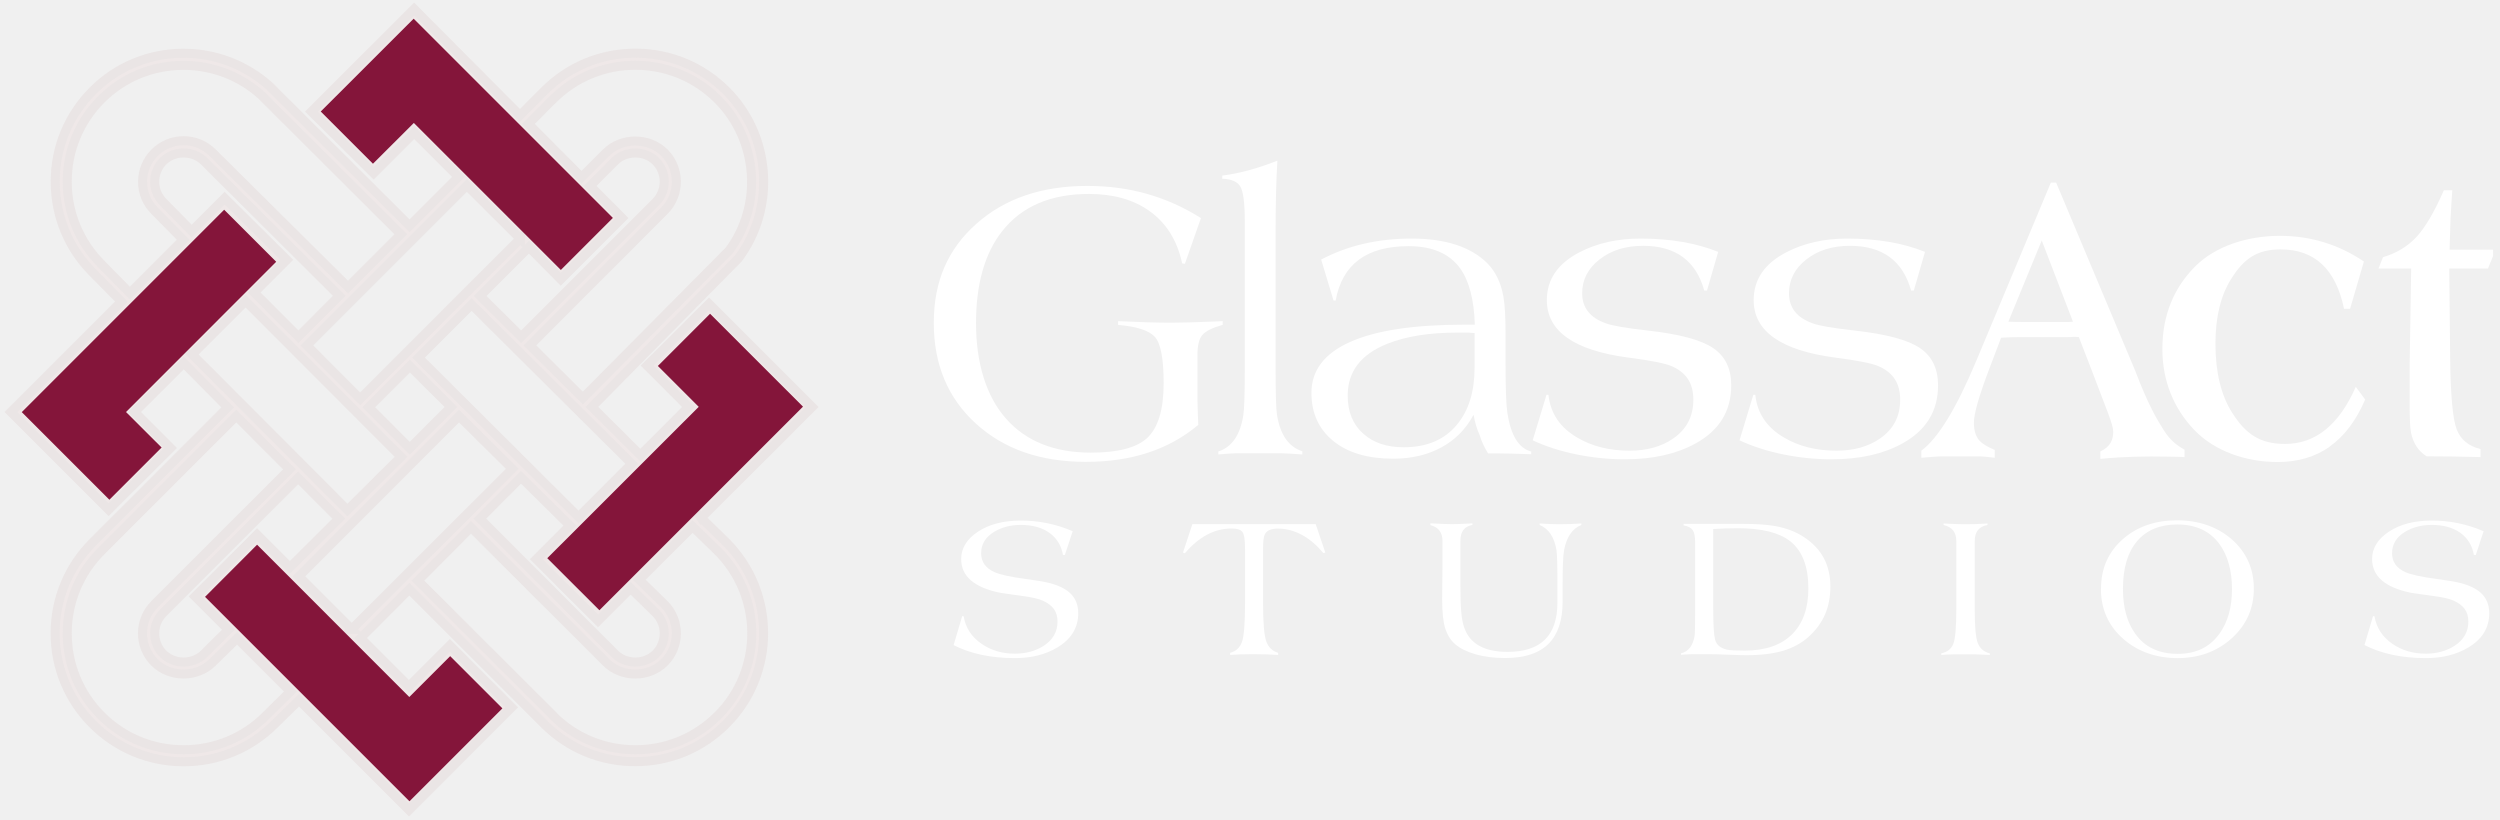
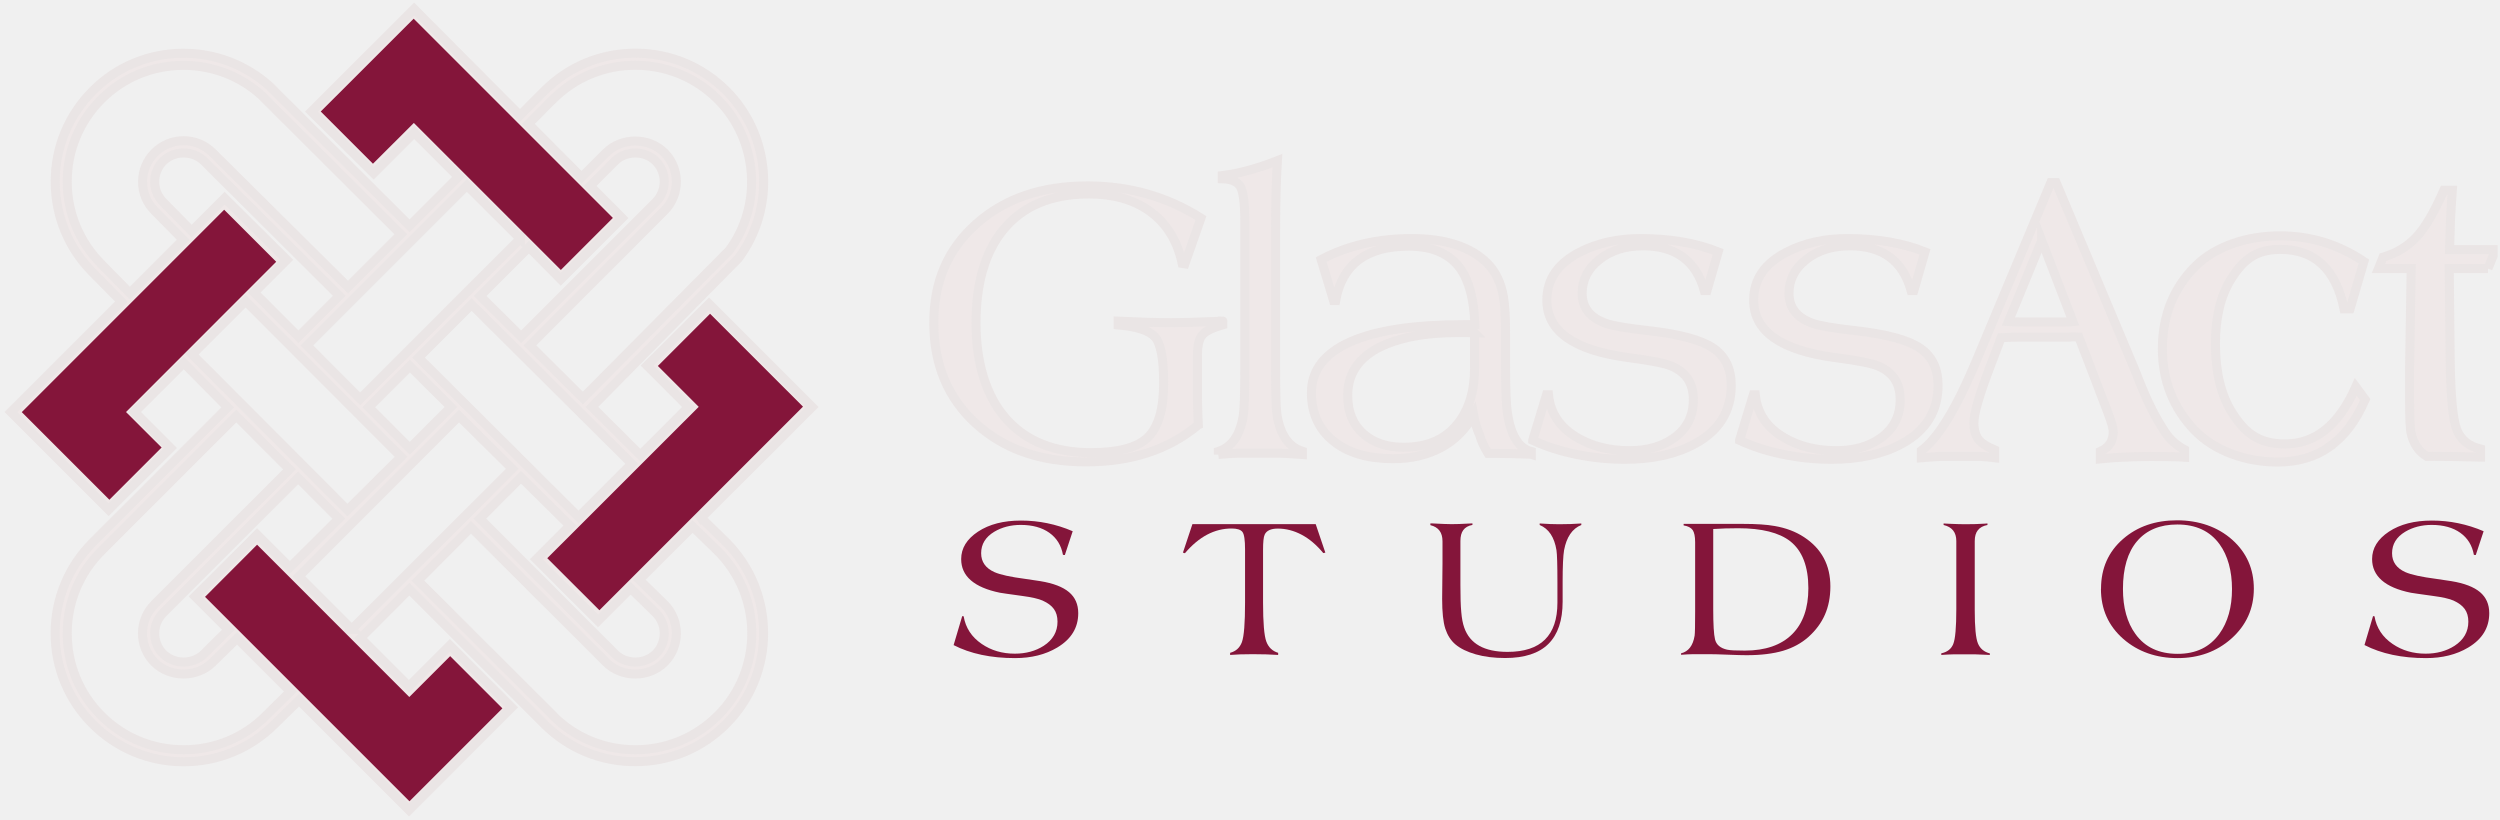
<svg xmlns="http://www.w3.org/2000/svg" id="Layer_1" version="1.1" viewBox="24 30 293 96">
  <defs>
    <style>
      .st0 {
-         fill: #ffffff;
+         fill: #84153a;
      }

      .st1 {
-         fill: #84153a;
-       }
- 
-       .st2 {
        fill: #efe8e8;
        stroke: #eae5e5;
        stroke-miterlimit: 10;
        stroke-width: 1.06px;
      }
    </style>
  </defs>
  <g>
-     <path class="st0" d="M164.42,79.81c-3.43,2.88-7.81,4.32-13.15,4.32s-9.6-1.49-12.89-4.48c-3.29-2.99-4.94-6.93-4.94-11.81s1.66-8.65,4.99-11.61c3.33-2.96,7.65-4.44,12.99-4.44,2.48,0,4.83.31,7.03.94,2.21.63,4.31,1.57,6.3,2.83l-1.88,5.36-.32-.05c-.58-2.7-1.87-4.75-3.86-6.16-1.87-1.32-4.22-1.98-7.06-1.98-4.47,0-7.85,1.44-10.14,4.32-2.07,2.6-3.1,6.21-3.1,10.83s1.17,8.54,3.52,11.19c2.34,2.65,5.66,3.98,9.95,3.98,3.14,0,5.33-.57,6.57-1.7,1.3-1.2,1.95-3.34,1.95-6.44,0-2.9-.35-4.71-1.05-5.45-.7-.74-2.13-1.2-4.29-1.38v-.44c2.51.12,4.58.18,6.21.18,1.16,0,2.88-.05,5.15-.14.69-.03.99-.05.9-.05v.44c-1.23.35-2.03.75-2.4,1.21-.38.45-.56,1.24-.56,2.36v5.19c0,.4.02,1,.05,1.82,0,.26.02.64.05,1.15Z" />
-     <path class="st0" d="M166.79,83.28v-.37c1.58-.5,2.55-1.91,2.92-4.2.12-.69.18-2.53.18-5.54v-17.23c0-2.16-.18-3.52-.53-4.09-.35-.57-1.06-.87-2.11-.9v-.37c1.98-.25,4.13-.83,6.46-1.75-.14,2.28-.21,5.06-.21,8.34v15.76c0,3.11.05,5,.16,5.67.37,2.34,1.36,3.77,2.97,4.29v.37c-1.1-.08-1.94-.12-2.51-.14h-5.22c-.49.02-1.2.06-2.11.14Z" />
-     <path class="st0" d="M203.43,83.23h-.14c-1.73-.06-2.94-.09-3.63-.09h-1.26c-.46-.75-.79-1.47-.99-2.16-.31-.67-.54-1.46-.71-2.37-.89,1.67-2.15,2.95-3.78,3.83-1.63.88-3.51,1.32-5.62,1.32-2.99,0-5.34-.69-7.04-2.08-1.71-1.39-2.56-3.27-2.56-5.64,0-2.62,1.51-4.61,4.53-5.96,3.02-1.36,7.5-2.03,13.45-2.03h1.17c-.09-2.93-.67-5.13-1.72-6.6-1.26-1.73-3.27-2.6-6.04-2.6-4.93,0-7.78,2.12-8.55,6.37h-.25l-1.45-4.8c3.1-1.64,6.63-2.46,10.6-2.46s6.96.97,8.9,2.92c.95.97,1.57,2.26,1.86,3.88.17.93.25,2.41.25,4.41v3.38c0,2.93.07,4.87.21,5.82.4,2.65,1.33,4.17,2.8,4.55v.32ZM196.83,69.03c-.21,0-.46-.02-.74-.05h-1.29c-3.29,0-6.03.44-8.21,1.31-3.1,1.24-4.64,3.26-4.64,6.07,0,1.92.62,3.42,1.86,4.5,1.18,1.04,2.74,1.56,4.69,1.56,2.73,0,4.82-.89,6.27-2.67,1.36-1.64,2.05-3.85,2.05-6.64v-4.09Z" />
-     <path class="st0" d="M203.64,81.58l1.61-5.31h.23c.23,2.18,1.36,3.85,3.4,5.03,1.72,1.01,3.75,1.52,6.11,1.52,2.02,0,3.72-.47,5.1-1.42,1.58-1.09,2.37-2.6,2.37-4.55s-.84-3.19-2.53-3.93c-.77-.34-2.46-.67-5.08-1.01-6.37-.84-9.56-3.09-9.56-6.73,0-2.44,1.29-4.31,3.86-5.63,2.05-1.06,4.42-1.59,7.1-1.59,3.49,0,6.54.52,9.12,1.56l-1.31,4.53h-.32c-.97-3.49-3.36-5.24-7.17-5.24-2.05,0-3.76.53-5.11,1.6-1.36,1.06-2.03,2.39-2.03,3.96,0,1.69.92,2.86,2.76,3.52.78.29,2.42.57,4.92.85,3.71.41,6.27,1.1,7.68,2.06,1.41.96,2.11,2.41,2.11,4.36,0,3.02-1.4,5.29-4.21,6.83-2.24,1.23-5,1.84-8.27,1.84-1.88,0-3.77-.19-5.64-.57-1.88-.38-3.59-.93-5.14-1.65Z" />
-     <path class="st0" d="M227.88,81.58l1.61-5.31h.23c.23,2.18,1.36,3.85,3.4,5.03,1.72,1.01,3.75,1.52,6.11,1.52,2.02,0,3.72-.47,5.1-1.42,1.58-1.09,2.37-2.6,2.37-4.55s-.84-3.19-2.53-3.93c-.77-.34-2.46-.67-5.08-1.01-6.37-.84-9.56-3.09-9.56-6.73,0-2.44,1.29-4.31,3.86-5.63,2.05-1.06,4.42-1.59,7.1-1.59,3.49,0,6.54.52,9.12,1.56l-1.31,4.53h-.32c-.97-3.49-3.36-5.24-7.17-5.24-2.05,0-3.76.53-5.11,1.6-1.36,1.06-2.03,2.39-2.03,3.96,0,1.69.92,2.86,2.76,3.52.78.29,2.42.57,4.92.85,3.71.41,6.27,1.1,7.68,2.06,1.41.96,2.11,2.41,2.11,4.36,0,3.02-1.4,5.29-4.21,6.83-2.24,1.23-5,1.84-8.27,1.84-1.88,0-3.77-.19-5.64-.57-1.88-.38-3.59-.93-5.14-1.65Z" />
-     <path class="st0" d="M276.13,83.5c-.49.02-2.87-.03-5.97.28v-.87c1.2-.54,1.51-1.42,1.51-2.31s-.85-2.73-2.41-6.91l-1.62-4.19c-.85-.05-.7.01-1.35.01h-5.48c-.7,0-1.46.02-2.28.07l-1.31,3.45c-1.25,3.26-1.88,5.43-1.88,6.51,0,.92.22,1.62.66,2.11.34.37.93.73,1.78,1.08v.92c-.75-.09-1.31-.15-1.68-.16h-4.72c-.42.02-1.15.07-2.2.16v-.83c1.95-1.44,4.09-4.93,6.42-10.48l8.76-20.94h.62l9.27,22.06c1.54,4.05,2.55,5.7,3.35,6.97.77,1.23,1.64,1.84,2.43,2.27v.87c-.55-.05-3.9-.07-3.9-.07ZM263.29,58.19l-3.91,9.51c.33.03,1.13.04,2.4.04h3.44c1.33,0,1.37,0,1.73-.04l-3.66-9.52Z" />
-     <path class="st0" d="M297.05,82.35c-1.71,1.2-3.75,1.8-6.12,1.8-3.66,0-7.35-1.25-9.74-3.74-2.39-2.49-3.76-5.7-3.76-9.52,0-4.01,1.39-7.19,3.82-9.64,2.39-2.41,6.15-3.61,9.95-3.61,3.58,0,6.87,1,9.85,3.01l-1.62,5.54h-.71c-.96-4.64-3.44-6.96-7.43-6.96-2.82,0-4.32,1.13-5.76,3.4-1.25,1.95-1.88,4.5-1.88,7.65,0,3.36.66,6.07,1.99,8.14,1.54,2.41,3.18,3.61,6.17,3.61,3.56,0,6.32-2.23,8.29-6.69l1.1,1.49c-1.07,2.47-2.45,4.3-4.16,5.5Z" />
-     <path class="st0" d="M315.6,61.47h-4.55l.11,10.57c.05,4.31.3,7.06.76,8.27.46,1.21,1.39,1.98,2.8,2.32v.94c-2.09-.06-4.48-.09-6.32-.09-.96-.6-1.57-1.52-1.83-2.78-.11-.57-.16-1.73-.16-3.49v-4.32l.18-11.42h-3.83l.53-1.33c1.56-.46,2.87-1.24,3.91-2.36s2.11-2.94,3.22-5.48h.99c-.06.77-.13,1.91-.21,3.42-.02.75-.05,1.93-.11,3.54h5.1v.74l-.6,1.47Z" />
+     <path class="st1" d="M164.42,79.81c-3.43,2.88-7.81,4.32-13.15,4.32s-9.6-1.49-12.89-4.48c-3.29-2.99-4.94-6.93-4.94-11.81s1.66-8.65,4.99-11.61c3.33-2.96,7.65-4.44,12.99-4.44,2.48,0,4.83.31,7.03.94,2.21.63,4.31,1.57,6.3,2.83l-1.88,5.36-.32-.05c-.58-2.7-1.87-4.75-3.86-6.16-1.87-1.32-4.22-1.98-7.06-1.98-4.47,0-7.85,1.44-10.14,4.32-2.07,2.6-3.1,6.21-3.1,10.83s1.17,8.54,3.52,11.19c2.34,2.65,5.66,3.98,9.95,3.98,3.14,0,5.33-.57,6.57-1.7,1.3-1.2,1.95-3.34,1.95-6.44,0-2.9-.35-4.71-1.05-5.45-.7-.74-2.13-1.2-4.29-1.38v-.44c2.51.12,4.58.18,6.21.18,1.16,0,2.88-.05,5.15-.14.69-.03.99-.05.9-.05v.44c-1.23.35-2.03.75-2.4,1.21-.38.45-.56,1.24-.56,2.36v5.19c0,.4.02,1,.05,1.82,0,.26.02.64.05,1.15Z" />
+     <path class="st1" d="M166.79,83.28v-.37c1.58-.5,2.55-1.91,2.92-4.2.12-.69.18-2.53.18-5.54v-17.23c0-2.16-.18-3.52-.53-4.09-.35-.57-1.06-.87-2.11-.9v-.37c1.98-.25,4.13-.83,6.46-1.75-.14,2.28-.21,5.06-.21,8.34v15.76c0,3.11.05,5,.16,5.67.37,2.34,1.36,3.77,2.97,4.29v.37c-1.1-.08-1.94-.12-2.51-.14h-5.22c-.49.02-1.2.06-2.11.14Z" />
+     <path class="st1" d="M203.43,83.23h-.14c-1.73-.06-2.94-.09-3.63-.09h-1.26c-.46-.75-.79-1.47-.99-2.16-.31-.67-.54-1.46-.71-2.37-.89,1.67-2.15,2.95-3.78,3.83-1.63.88-3.51,1.32-5.62,1.32-2.99,0-5.34-.69-7.04-2.08-1.71-1.39-2.56-3.27-2.56-5.64,0-2.62,1.51-4.61,4.53-5.96,3.02-1.36,7.5-2.03,13.45-2.03h1.17c-.09-2.93-.67-5.13-1.72-6.6-1.26-1.73-3.27-2.6-6.04-2.6-4.93,0-7.78,2.12-8.55,6.37h-.25l-1.45-4.8c3.1-1.64,6.63-2.46,10.6-2.46s6.96.97,8.9,2.92c.95.97,1.57,2.26,1.86,3.88.17.93.25,2.41.25,4.41v3.38c0,2.93.07,4.87.21,5.82.4,2.65,1.33,4.17,2.8,4.55v.32ZM196.83,69.03c-.21,0-.46-.02-.74-.05h-1.29c-3.29,0-6.03.44-8.21,1.31-3.1,1.24-4.64,3.26-4.64,6.07,0,1.92.62,3.42,1.86,4.5,1.18,1.04,2.74,1.56,4.69,1.56,2.73,0,4.82-.89,6.27-2.67,1.36-1.64,2.05-3.85,2.05-6.64v-4.09Z" />
+     <path class="st1" d="M203.64,81.58l1.61-5.31h.23c.23,2.18,1.36,3.85,3.4,5.03,1.72,1.01,3.75,1.52,6.11,1.52,2.02,0,3.72-.47,5.1-1.42,1.58-1.09,2.37-2.6,2.37-4.55s-.84-3.19-2.53-3.93c-.77-.34-2.46-.67-5.08-1.01-6.37-.84-9.56-3.09-9.56-6.73,0-2.44,1.29-4.31,3.86-5.63,2.05-1.06,4.42-1.59,7.1-1.59,3.49,0,6.54.52,9.12,1.56l-1.31,4.53h-.32c-.97-3.49-3.36-5.24-7.17-5.24-2.05,0-3.76.53-5.11,1.6-1.36,1.06-2.03,2.39-2.03,3.96,0,1.69.92,2.86,2.76,3.52.78.29,2.42.57,4.92.85,3.71.41,6.27,1.1,7.68,2.06,1.41.96,2.11,2.41,2.11,4.36,0,3.02-1.4,5.29-4.21,6.83-2.24,1.23-5,1.84-8.27,1.84-1.88,0-3.77-.19-5.64-.57-1.88-.38-3.59-.93-5.14-1.65Z" />
+     <path class="st1" d="M227.88,81.58l1.61-5.31h.23c.23,2.18,1.36,3.85,3.4,5.03,1.72,1.01,3.75,1.52,6.11,1.52,2.02,0,3.72-.47,5.1-1.42,1.58-1.09,2.37-2.6,2.37-4.55s-.84-3.19-2.53-3.93c-.77-.34-2.46-.67-5.08-1.01-6.37-.84-9.56-3.09-9.56-6.73,0-2.44,1.29-4.31,3.86-5.63,2.05-1.06,4.42-1.59,7.1-1.59,3.49,0,6.54.52,9.12,1.56l-1.31,4.53h-.32c-.97-3.49-3.36-5.24-7.17-5.24-2.05,0-3.76.53-5.11,1.6-1.36,1.06-2.03,2.39-2.03,3.96,0,1.69.92,2.86,2.76,3.52.78.29,2.42.57,4.92.85,3.71.41,6.27,1.1,7.68,2.06,1.41.96,2.11,2.41,2.11,4.36,0,3.02-1.4,5.29-4.21,6.83-2.24,1.23-5,1.84-8.27,1.84-1.88,0-3.77-.19-5.64-.57-1.88-.38-3.59-.93-5.14-1.65Z" />
+     <path class="st1" d="M276.13,83.5c-.49.02-2.87-.03-5.97.28v-.87c1.2-.54,1.51-1.42,1.51-2.31s-.85-2.73-2.41-6.91l-1.62-4.19c-.85-.05-.7.01-1.35.01h-5.48c-.7,0-1.46.02-2.28.07l-1.31,3.45c-1.25,3.26-1.88,5.43-1.88,6.51,0,.92.22,1.62.66,2.11.34.37.93.73,1.78,1.08v.92c-.75-.09-1.31-.15-1.68-.16h-4.72c-.42.02-1.15.07-2.2.16v-.83c1.95-1.44,4.09-4.93,6.42-10.48l8.76-20.94h.62l9.27,22.06c1.54,4.05,2.55,5.7,3.35,6.97.77,1.23,1.64,1.84,2.43,2.27v.87c-.55-.05-3.9-.07-3.9-.07ZM263.29,58.19l-3.91,9.51c.33.03,1.13.04,2.4.04h3.44c1.33,0,1.37,0,1.73-.04l-3.66-9.52Z" />
+     <path class="st1" d="M297.05,82.35c-1.71,1.2-3.75,1.8-6.12,1.8-3.66,0-7.35-1.25-9.74-3.74-2.39-2.49-3.76-5.7-3.76-9.52,0-4.01,1.39-7.19,3.82-9.64,2.39-2.41,6.15-3.61,9.95-3.61,3.58,0,6.87,1,9.85,3.01l-1.62,5.54h-.71c-.96-4.64-3.44-6.96-7.43-6.96-2.82,0-4.32,1.13-5.76,3.4-1.25,1.95-1.88,4.5-1.88,7.65,0,3.36.66,6.07,1.99,8.14,1.54,2.41,3.18,3.61,6.17,3.61,3.56,0,6.32-2.23,8.29-6.69l1.1,1.49c-1.07,2.47-2.45,4.3-4.16,5.5Z" />
+     <path class="st1" d="M315.6,61.47h-4.55l.11,10.57c.05,4.31.3,7.06.76,8.27.46,1.21,1.39,1.98,2.8,2.32v.94c-2.09-.06-4.48-.09-6.32-.09-.96-.6-1.57-1.52-1.83-2.78-.11-.57-.16-1.73-.16-3.49v-4.32l.18-11.42h-3.83l.53-1.33c1.56-.46,2.87-1.24,3.91-2.36s2.11-2.94,3.22-5.48h.99c-.06.77-.13,1.91-.21,3.42-.02.75-.05,1.93-.11,3.54h5.1v.74l-.6,1.47Z" />
    <path class="st0" d="M135.76,105.62l1.01-3.41.17.02c.23,1.35.93,2.43,2.12,3.24,1.11.76,2.4,1.14,3.88,1.14,1.3,0,2.43-.31,3.38-.92,1.08-.7,1.62-1.65,1.62-2.83,0-.6-.14-1.09-.42-1.48-.28-.39-.72-.72-1.32-.99-.47-.21-1.28-.4-2.42-.55-1.55-.21-2.41-.34-2.58-.37-1.52-.31-2.66-.8-3.42-1.46s-1.13-1.49-1.13-2.49c0-1.27.66-2.34,1.97-3.21,1.32-.87,2.99-1.3,5.04-1.3,1.04,0,2.06.1,3.08.31s2.01.52,2.98.94l-.92,2.79-.22-.02c-.2-1.11-.73-1.97-1.6-2.59-.86-.61-1.98-.92-3.35-.92-1.17,0-2.21.27-3.1.8-1.03.62-1.54,1.46-1.54,2.52,0,.51.13.94.39,1.31.26.37.65.67,1.16.9.67.3,1.88.57,3.65.8.55.08,1.13.16,1.74.26,1.52.25,2.64.68,3.36,1.29.72.61,1.08,1.43,1.08,2.46,0,1.71-.82,3.05-2.46,4.03-1.39.83-3.04,1.24-4.95,1.24-2.82,0-5.23-.51-7.21-1.53Z" />
    <path class="st0" d="M162.64,94.77l1.11-3.34h14.45l1.13,3.34-.24.05c-.79-.95-1.63-1.67-2.54-2.15-.9-.48-1.84-.72-2.79-.72-.81,0-1.33.24-1.54.71-.13.27-.19.87-.19,1.8v6.17c0,2.35.13,3.87.38,4.55.25.68.71,1.13,1.39,1.33v.25c-.87-.06-1.86-.09-2.97-.09s-2.01.03-2.66.09v-.25c.68-.18,1.13-.59,1.38-1.25.25-.69.37-2.23.37-4.63v-6.24c0-1.1-.1-1.78-.31-2.05-.21-.27-.63-.4-1.27-.4-2.01,0-3.83.97-5.47,2.9l-.22-.07Z" />
    <path class="st0" d="M191.64,91.52v-.18h.16c1.13.06,1.9.09,2.32.09.5,0,1.17-.02,2.03-.07.29-.02.43-.02.42-.02v.18c-.48.09-.84.29-1.07.6s-.34.74-.34,1.29v5.17c0,1.37.03,2.42.1,3.14.06.75.18,1.36.35,1.84.66,1.89,2.35,2.84,5.07,2.84,1.95,0,3.42-.48,4.39-1.44.97-.96,1.46-2.4,1.46-4.32v-2.4c0-2.05-.04-3.29-.11-3.75-.25-1.53-.9-2.52-1.97-2.96v-.18c.88.06,1.64.09,2.28.09.93,0,1.79-.03,2.6-.09v.18c-1.06.42-1.73,1.41-2.02,2.95-.11.62-.17,1.87-.17,3.76v2.28c0,2.2-.56,3.85-1.67,4.95-1.11,1.1-2.8,1.65-5.07,1.65-1.28,0-2.43-.14-3.44-.43-1.01-.29-1.81-.68-2.39-1.17-.54-.46-.93-1.08-1.18-1.84-.25-.77-.37-1.93-.37-3.48,0-.46,0-1.15.02-2.06.02-.92.02-1.6.02-2.06v-2.65c0-1.03-.47-1.65-1.41-1.88Z" />
    <path class="st0" d="M221.02,106.75v-.18c.87-.21,1.4-.9,1.59-2.07.04-.25.06-1.2.06-2.83v-8.13c0-.67-.1-1.14-.29-1.42-.2-.28-.55-.46-1.06-.54v-.18h6.99c1.53,0,2.76.08,3.7.25,1.31.23,2.45.66,3.42,1.3,2.06,1.35,3.09,3.28,3.09,5.78s-.86,4.38-2.57,5.92c-.82.73-1.81,1.27-2.97,1.62-1.16.34-2.58.52-4.27.52-.49,0-1.22-.02-2.2-.06s-1.71-.06-2.2-.06h-1.87c-.36,0-.83.03-1.41.07ZM224.79,92.01v9.37c0,1.8.07,2.98.21,3.55.15.63.62,1.03,1.41,1.21.35.08,1.04.11,2.08.11,2.41,0,4.27-.64,5.56-1.93,1.26-1.26,1.89-3.05,1.89-5.37,0-2.56-.71-4.4-2.13-5.52-1.3-1.01-3.34-1.52-6.09-1.52-1.05,0-2.02.03-2.92.09Z" />
    <path class="st0" d="M251.52,106.75v-.18c.7-.15,1.17-.51,1.4-1.09.24-.58.36-1.95.36-4.09v-7.98c0-1.03-.5-1.65-1.49-1.88v-.18c-.06,0,.06,0,.36.02l.4.02c.72.03,1.3.05,1.76.05.85,0,1.62-.02,2.32-.07.08,0,.17-.02.28-.02h.02v.18c-.5.09-.87.29-1.12.6-.25.31-.37.74-.37,1.29v8.11c0,1.97.12,3.26.37,3.87.25.61.71,1,1.4,1.18v.18c-.4-.02-.96-.05-1.68-.07h-2.62c-.3,0-.77.03-1.41.07Z" />
    <path class="st0" d="M270.24,99c0-2.39.86-4.34,2.59-5.84,1.68-1.46,3.79-2.18,6.32-2.18s4.77.76,6.48,2.29c1.68,1.51,2.52,3.42,2.52,5.73s-.88,4.29-2.64,5.85c-1.71,1.52-3.81,2.28-6.3,2.28s-4.64-.75-6.35-2.24c-1.75-1.53-2.63-3.49-2.63-5.88ZM272.81,99.03c0,2.18.49,3.93,1.46,5.27,1.12,1.56,2.77,2.33,4.95,2.33s3.76-.79,4.9-2.36c.98-1.36,1.47-3.11,1.47-5.23s-.49-3.93-1.46-5.26c-1.12-1.54-2.77-2.31-4.95-2.31-2.03,0-3.6.65-4.71,1.95-1.11,1.3-1.66,3.17-1.66,5.6Z" />
    <path class="st0" d="M301.11,105.62l1.01-3.41.17.02c.23,1.35.93,2.43,2.12,3.24,1.11.76,2.4,1.14,3.88,1.14,1.3,0,2.43-.31,3.38-.92,1.08-.7,1.62-1.65,1.62-2.83,0-.6-.14-1.09-.42-1.48-.28-.39-.72-.72-1.31-.99-.47-.21-1.28-.4-2.43-.55-1.55-.21-2.41-.34-2.58-.37-1.52-.31-2.66-.8-3.41-1.46s-1.13-1.49-1.13-2.49c0-1.27.66-2.34,1.97-3.21,1.32-.87,2.99-1.3,5.04-1.3,1.04,0,2.06.1,3.08.31,1.01.21,2.01.52,2.98.94l-.92,2.79-.22-.02c-.2-1.11-.73-1.97-1.6-2.59-.86-.61-1.98-.92-3.35-.92-1.17,0-2.21.27-3.1.8-1.03.62-1.54,1.46-1.54,2.52,0,.51.13.94.39,1.31.26.37.65.67,1.16.9.67.3,1.89.57,3.66.8.55.08,1.13.16,1.74.26,1.52.25,2.64.68,3.36,1.29.72.61,1.08,1.43,1.08,2.46,0,1.71-.82,3.05-2.46,4.03-1.39.83-3.04,1.24-4.95,1.24-2.82,0-5.23-.51-7.21-1.53Z" />
  </g>
  <g>
-     <path class="st2" d="M106.17,90.7l13.02-13-12.09-12.09-7.26,7.24,4.85,4.85-5.64,5.64-5.68-5.65,17.16-17.4c4.45-5.96,3.84-14.4-1.41-19.65-2.84-2.84-6.62-4.41-10.65-4.41s-7.81,1.56-10.66,4.41l-2.87,2.88-12.41-12.47-12.03,12.03,7.29,7.22,4.75-4.75,5.19,5.18-5.73,5.73-16.41-16.36c-2.77-2.49-6.35-3.86-10.08-3.86-4.02,0-7.8,1.56-10.63,4.4-2.84,2.84-4.41,6.63-4.41,10.65s1.57,7.81,4.4,10.65l3.36,3.4-12.95,12.95,11.45,11.45,7.26-7.24-4.21-4.21,5.75-5.75,5.16,5.21-15.82,15.82c-2.84,2.84-4.41,6.63-4.41,10.65s1.57,7.81,4.41,10.65,6.63,4.41,10.65,4.41,7.81-1.56,10.65-4.4l2.88-2.82,12.88,12.88,12.04-12.04-7.25-7.26-4.8,4.8-5.66-5.66,5.71-5.73,15.84,15.84c2.84,2.82,6.61,4.38,10.63,4.38h0c4.03,0,7.81-1.56,10.65-4.41,5.87-5.87,5.87-15.43,0-21.32l-2.94-2.87ZM65.23,103.75l-6.2-6.2,18.77-18.78,6.24,6.17-18.82,18.81ZM47.92,106.63c-1.28,1.28-3.52,1.28-4.8,0-.64-.64-.99-1.49-.99-2.4s.35-1.76.99-2.4l15.82-15.82,4.77,4.78-5.74,5.71-3.84-3.84-7.26,7.24,3.9,3.9-2.85,2.83ZM63.77,64.67l-4.8,4.8-5.18-5.19,3.83-3.83-7.29-7.22-3.86,3.86-3.35-3.4c-.64-.64-.99-1.49-.99-2.4s.35-1.76.99-2.4c1.28-1.28,3.52-1.28,4.8,0l15.85,15.78ZM85.08,69.47l-4.81-4.78,5.72-5.72,3.73,3.77,7.19-7.19-3.74-3.76,2.89-2.9c1.28-1.28,3.52-1.28,4.8,0,1.32,1.32,1.32,3.47,0,4.8l-15.77,15.77ZM79.27,65.69l18.77,18.66-6.24,6.24-18.75-18.68,6.22-6.22ZM76.85,77.7l-.06.06h0s-4.77,4.78-4.77,4.78l-4.8-4.81,4.82-4.82,4.81,4.79ZM80.24,90.78l4.82-4.84,5.73,5.66-3.94,3.94,7.24,7.23,3.82-3.82,2.95,2.88c1.32,1.32,1.32,3.48,0,4.8-1.28,1.28-3.52,1.28-4.8,0l-15.82-15.85ZM88.81,41.64c2.57-2.57,6-3.99,9.65-3.99s7.08,1.42,9.65,3.99c4.76,4.75,5.3,12.41,1.34,17.73l-17.14,17.28-6.21-6.17,15.76-15.78c1.88-1.88,1.88-4.93,0-6.81-1.82-1.81-4.99-1.82-6.81,0l-2.89,2.89-6.23-6.26,2.87-2.88ZM84.98,57.97l-18.77,18.77-6.24-6.25,18.75-18.75,6.26,6.24ZM35.87,60.94c-2.57-2.57-3.99-6-3.99-9.65s1.42-7.08,3.99-9.65c2.57-2.57,5.99-3.98,9.63-3.98,3.38,0,6.62,1.24,9.1,3.47l16.38,16.33-6.19,6.19-15.87-15.75c-.91-.91-2.12-1.41-3.4-1.41s-2.49.5-3.4,1.41c-.91.91-1.41,2.12-1.41,3.4,0,1.29.5,2.5,1.41,3.4l3.35,3.4-6.25,6.25-3.35-3.4ZM46.53,71.54l6.25-6.25,18.22,18.25-6.28,6.24-18.2-18.24ZM55.17,113.88c-2.57,2.57-6,3.99-9.65,3.99s-7.08-1.42-9.65-3.99c-2.57-2.57-3.99-6-3.99-9.65s1.42-7.08,3.99-9.65l15.82-15.82,6.24,6.25-15.82,15.82c-.91.91-1.41,2.12-1.41,3.4s.5,2.5,1.41,3.4c1.81,1.82,4.99,1.81,6.8,0l2.88-2.82,6.24,6.24-2.86,2.82ZM108.11,113.88c-2.57,2.57-6,3.99-9.65,3.99h0c-3.39,0-6.6-1.23-9.1-3.47h0s-16.38-16.35-16.38-16.35l6.22-6.24,15.85,15.82c1.82,1.82,4.99,1.82,6.81,0,1.88-1.88,1.88-4.93,0-6.81l-2.94-2.87,6.25-6.24,2.95,2.87c5.32,5.32,5.32,13.98,0,19.3Z" />
-     <polygon class="st1" points="95.83 55.54 72.48 32.19 61.59 43.07 67.71 49.19 72.5 44.41 89.73 61.64 95.83 55.54" />
-     <polygon class="st1" points="94.25 101.52 118.11 77.66 107.22 66.77 101.1 72.89 105.89 77.68 88.14 95.42 94.25 101.52" />
-     <polygon class="st1" points="48.03 99.95 71.99 123.91 82.88 113.02 76.76 106.9 71.97 111.69 54.13 93.84 48.03 99.95" />
-     <polygon class="st1" points="50.27 54.58 26.55 78.3 36.82 88.57 42.94 82.45 38.77 78.29 56.37 60.68 50.27 54.58" />
+     <path class="st1" d="M106.17,90.7l13.02-13-12.09-12.09-7.26,7.24,4.85,4.85-5.64,5.64-5.68-5.65,17.16-17.4c4.45-5.96,3.84-14.4-1.41-19.65-2.84-2.84-6.62-4.41-10.65-4.41s-7.81,1.56-10.66,4.41l-2.87,2.88-12.41-12.47-12.03,12.03,7.29,7.22,4.75-4.75,5.19,5.18-5.73,5.73-16.41-16.36c-2.77-2.49-6.35-3.86-10.08-3.86-4.02,0-7.8,1.56-10.63,4.4-2.84,2.84-4.41,6.63-4.41,10.65s1.57,7.81,4.4,10.65l3.36,3.4-12.95,12.95,11.45,11.45,7.26-7.24-4.21-4.21,5.75-5.75,5.16,5.21-15.82,15.82c-2.84,2.84-4.41,6.63-4.41,10.65s1.57,7.81,4.41,10.65,6.63,4.41,10.65,4.41,7.81-1.56,10.65-4.4l2.88-2.82,12.88,12.88,12.04-12.04-7.25-7.26-4.8,4.8-5.66-5.66,5.71-5.73,15.84,15.84c2.84,2.82,6.61,4.38,10.63,4.38h0c4.03,0,7.81-1.56,10.65-4.41,5.87-5.87,5.87-15.43,0-21.32l-2.94-2.87ZM65.23,103.75l-6.2-6.2,18.77-18.78,6.24,6.17-18.82,18.81ZM47.92,106.63c-1.28,1.28-3.52,1.28-4.8,0-.64-.64-.99-1.49-.99-2.4s.35-1.76.99-2.4l15.82-15.82,4.77,4.78-5.74,5.71-3.84-3.84-7.26,7.24,3.9,3.9-2.85,2.83ZM63.77,64.67l-4.8,4.8-5.18-5.19,3.83-3.83-7.29-7.22-3.86,3.86-3.35-3.4c-.64-.64-.99-1.49-.99-2.4s.35-1.76.99-2.4c1.28-1.28,3.52-1.28,4.8,0l15.85,15.78ZM85.08,69.47l-4.81-4.78,5.72-5.72,3.73,3.77,7.19-7.19-3.74-3.76,2.89-2.9c1.28-1.28,3.52-1.28,4.8,0,1.32,1.32,1.32,3.47,0,4.8l-15.77,15.77ZM79.27,65.69l18.77,18.66-6.24,6.24-18.75-18.68,6.22-6.22ZM76.85,77.7l-.06.06h0s-4.77,4.78-4.77,4.78l-4.8-4.81,4.82-4.82,4.81,4.79ZM80.24,90.78l4.82-4.84,5.73,5.66-3.94,3.94,7.24,7.23,3.82-3.82,2.95,2.88c1.32,1.32,1.32,3.48,0,4.8-1.28,1.28-3.52,1.28-4.8,0l-15.82-15.85ZM88.81,41.64c2.57-2.57,6-3.99,9.65-3.99s7.08,1.42,9.65,3.99c4.76,4.75,5.3,12.41,1.34,17.73l-17.14,17.28-6.21-6.17,15.76-15.78c1.88-1.88,1.88-4.93,0-6.81-1.82-1.81-4.99-1.82-6.81,0l-2.89,2.89-6.23-6.26,2.87-2.88ZM84.98,57.97l-18.77,18.77-6.24-6.25,18.75-18.75,6.26,6.24ZM35.87,60.94c-2.57-2.57-3.99-6-3.99-9.65s1.42-7.08,3.99-9.65c2.57-2.57,5.99-3.98,9.63-3.98,3.38,0,6.62,1.24,9.1,3.47l16.38,16.33-6.19,6.19-15.87-15.75c-.91-.91-2.12-1.41-3.4-1.41s-2.49.5-3.4,1.41c-.91.91-1.41,2.12-1.41,3.4,0,1.29.5,2.5,1.41,3.4l3.35,3.4-6.25,6.25-3.35-3.4ZM46.53,71.54l6.25-6.25,18.22,18.25-6.28,6.24-18.2-18.24ZM55.17,113.88c-2.57,2.57-6,3.99-9.65,3.99s-7.08-1.42-9.65-3.99c-2.57-2.57-3.99-6-3.99-9.65s1.42-7.08,3.99-9.65l15.82-15.82,6.24,6.25-15.82,15.82c-.91.91-1.41,2.12-1.41,3.4s.5,2.5,1.41,3.4c1.81,1.82,4.99,1.81,6.8,0l2.88-2.82,6.24,6.24-2.86,2.82ZM108.11,113.88c-2.57,2.57-6,3.99-9.65,3.99h0c-3.39,0-6.6-1.23-9.1-3.47h0s-16.38-16.35-16.38-16.35l6.22-6.24,15.85,15.82c1.82,1.82,4.99,1.82,6.81,0,1.88-1.88,1.88-4.93,0-6.81l-2.94-2.87,6.25-6.24,2.95,2.87c5.32,5.32,5.32,13.98,0,19.3Z" />
+     <polygon class="st0" points="95.83 55.54 72.48 32.19 61.59 43.07 67.71 49.19 72.5 44.41 89.73 61.64 95.83 55.54" />
+     <polygon class="st0" points="94.25 101.52 118.11 77.66 107.22 66.77 101.1 72.89 105.89 77.68 88.14 95.42 94.25 101.52" />
+     <polygon class="st0" points="48.03 99.95 71.99 123.91 82.88 113.02 76.76 106.9 71.97 111.69 54.13 93.84 48.03 99.95" />
+     <polygon class="st0" points="50.27 54.58 26.55 78.3 36.82 88.57 42.94 82.45 38.77 78.29 56.37 60.68 50.27 54.58" />
  </g>
</svg>
